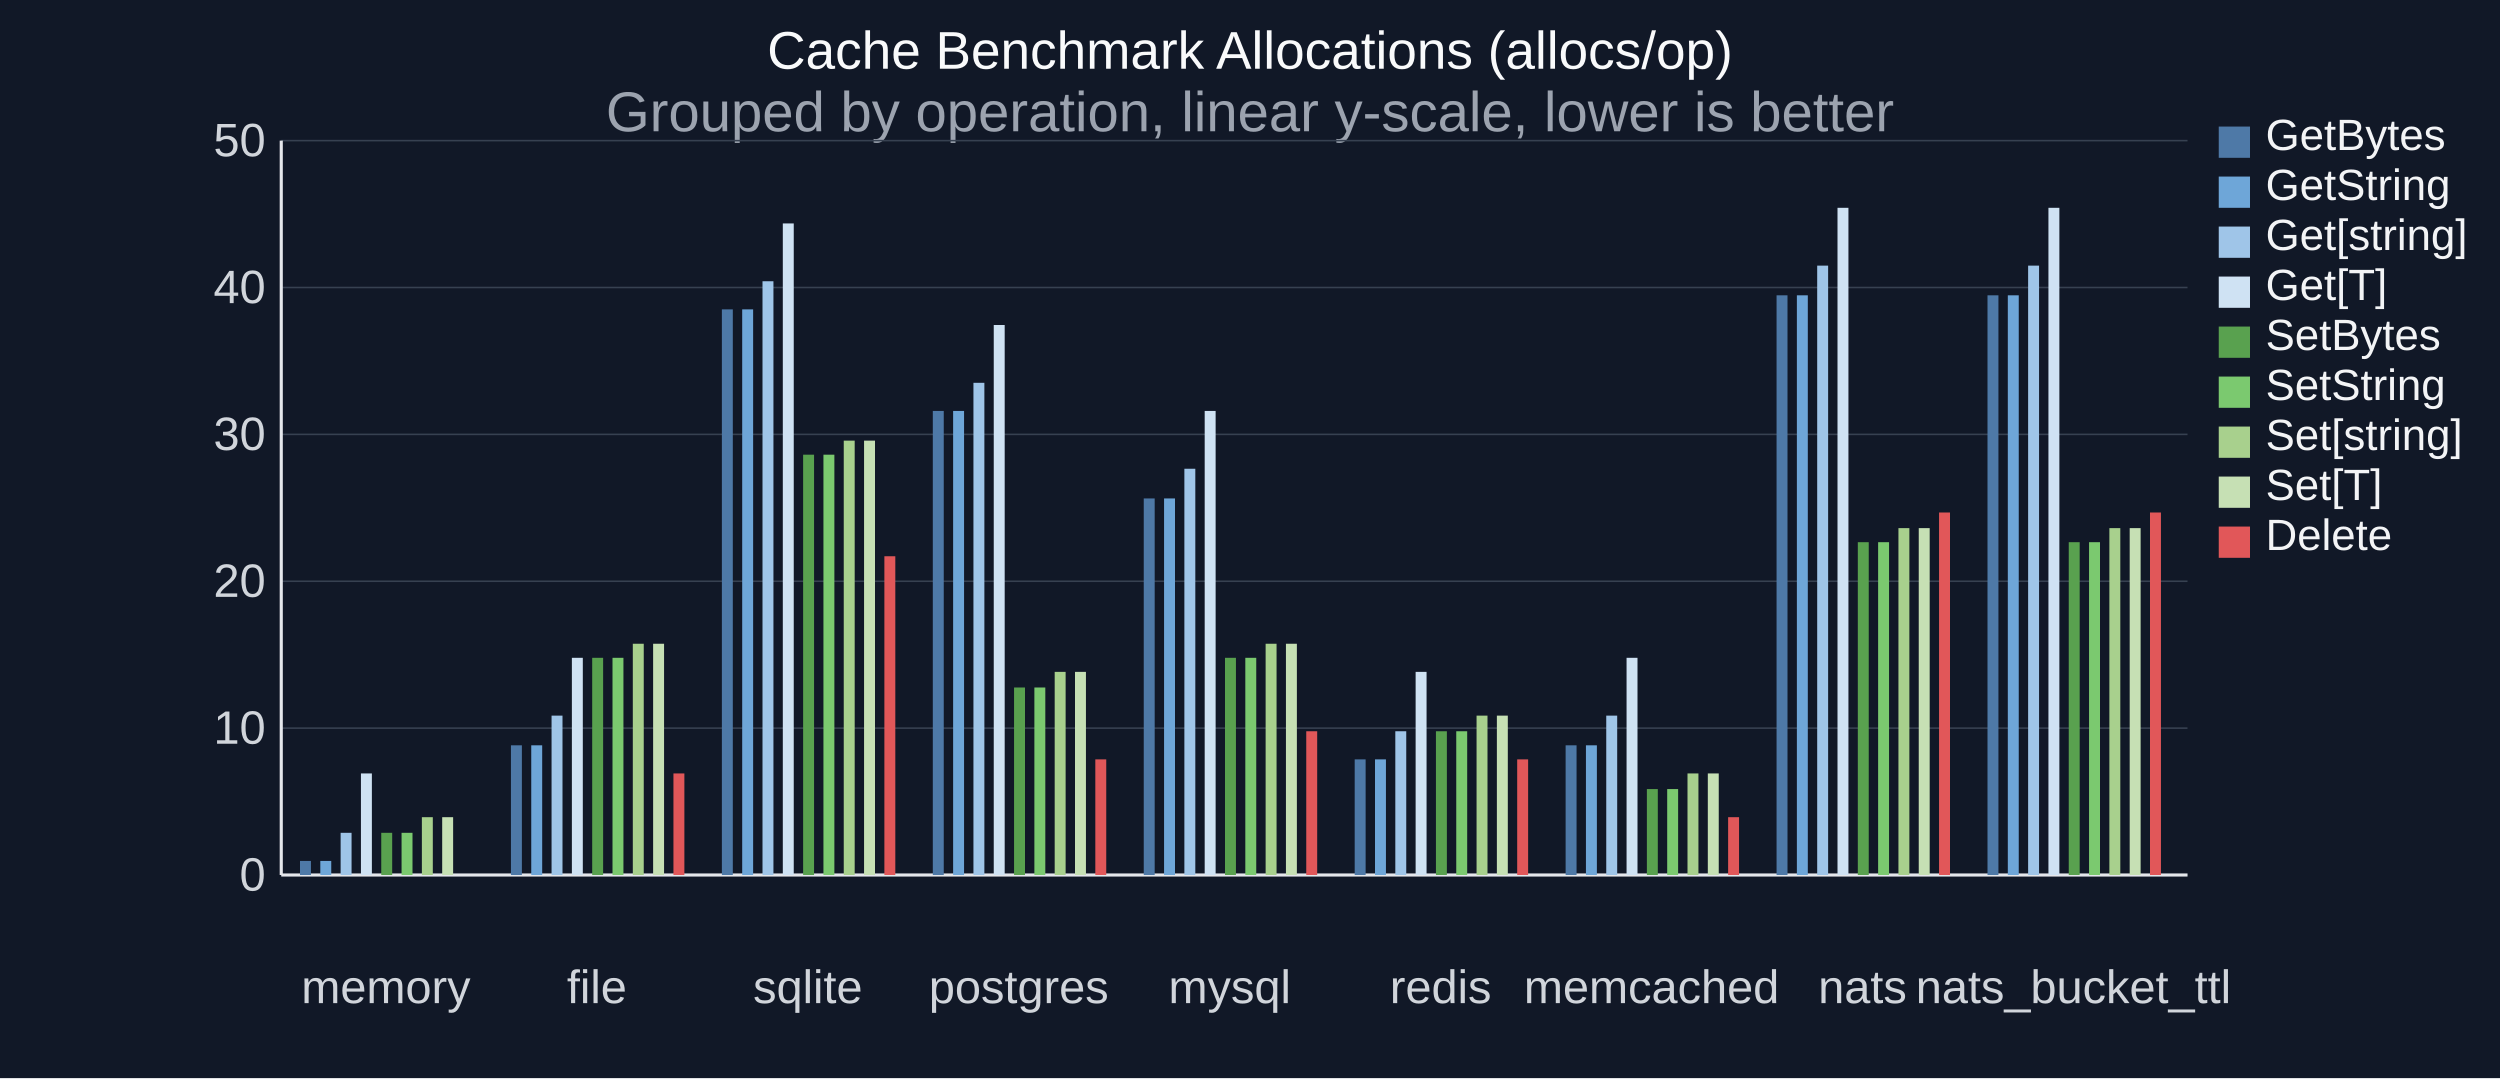
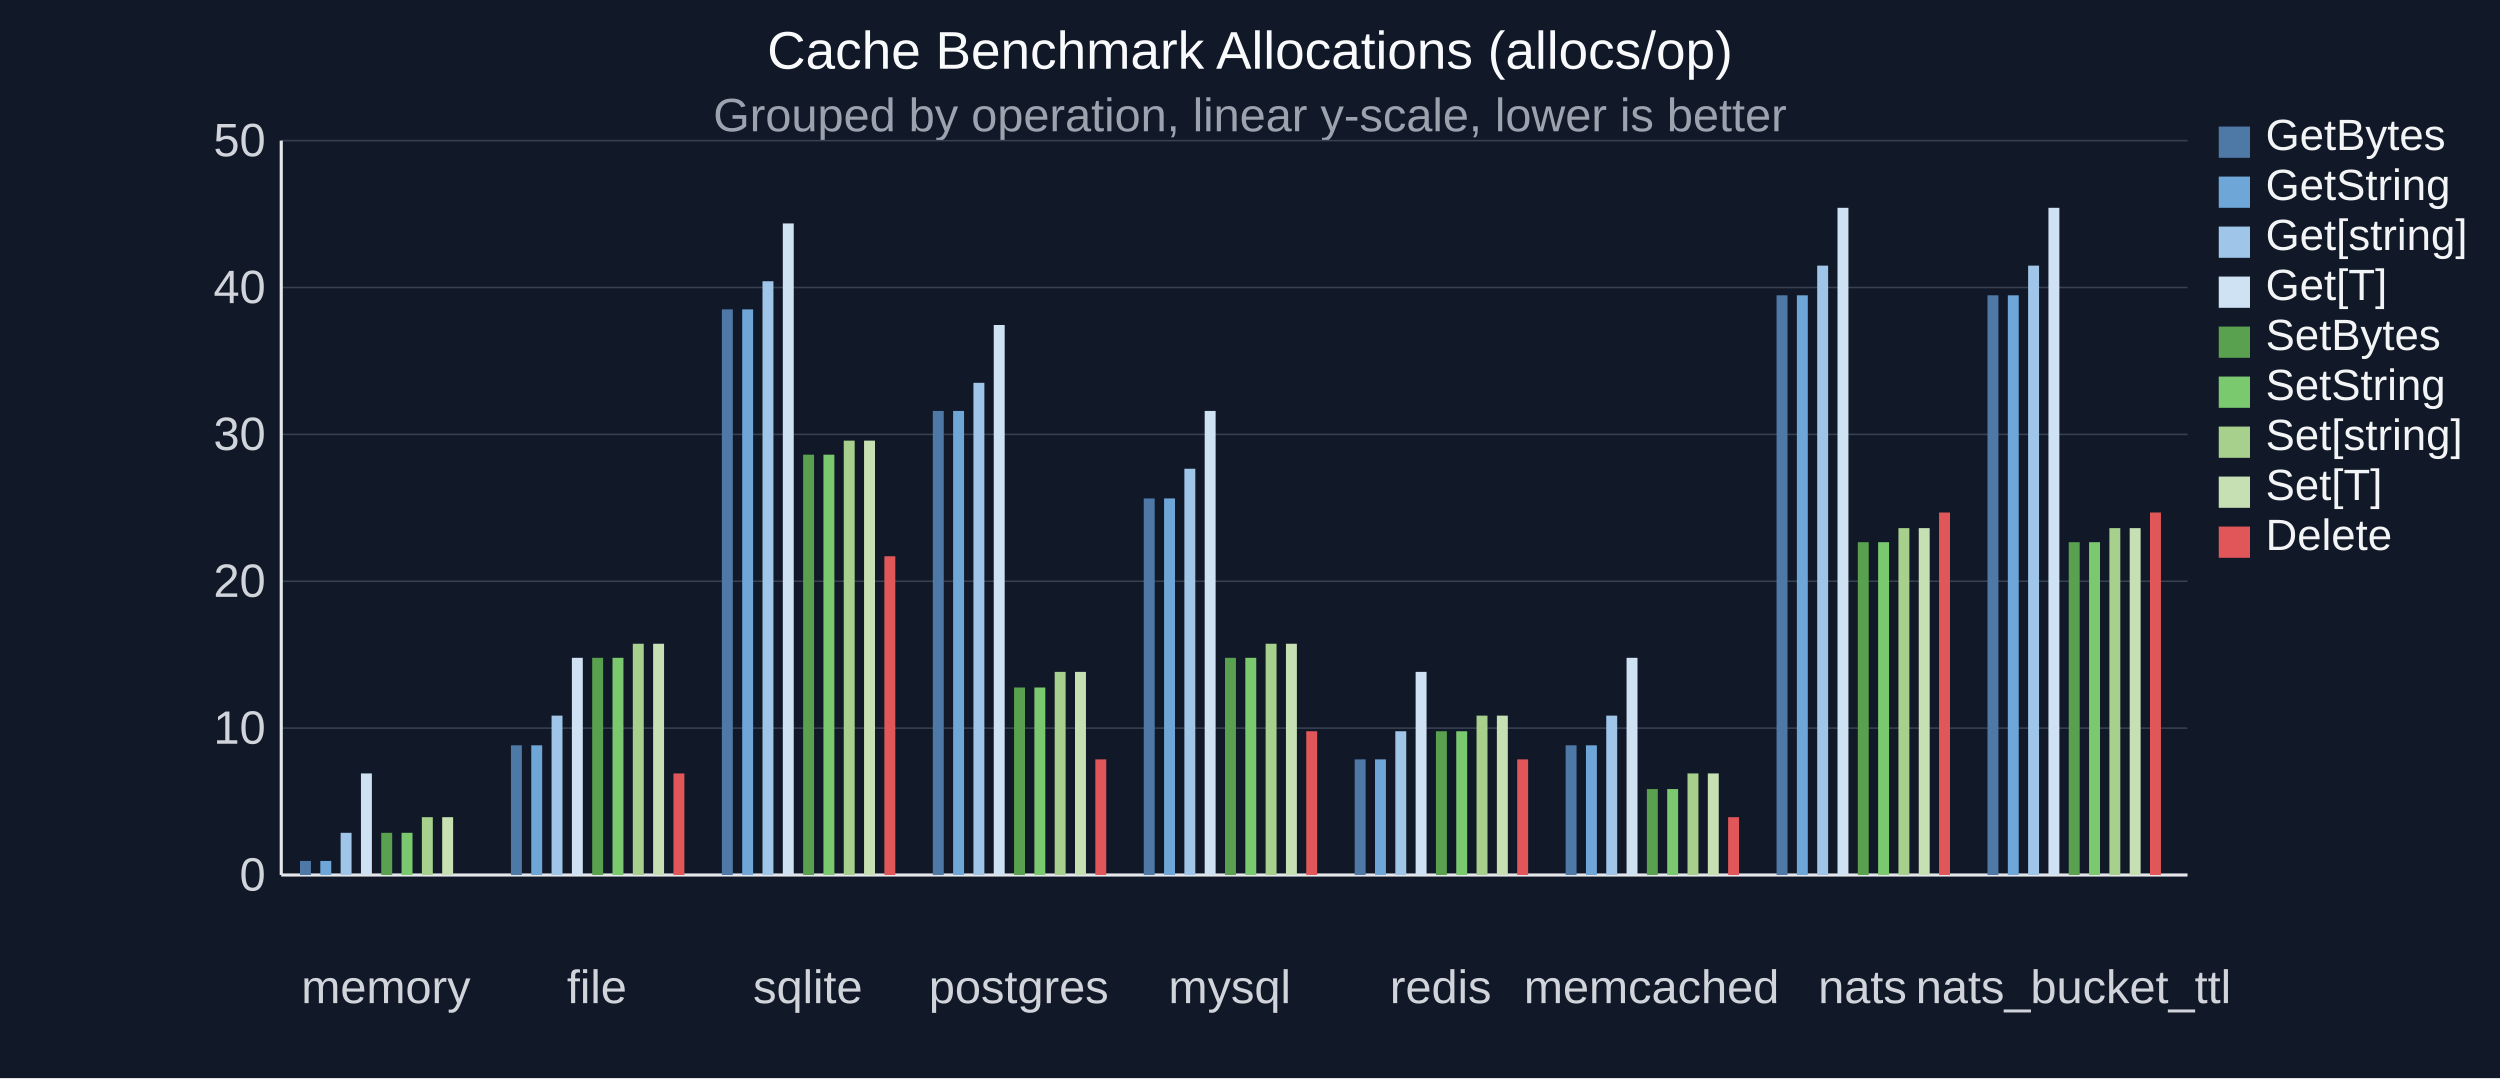
<svg xmlns="http://www.w3.org/2000/svg" width="1600" height="690" viewBox="0 0 1600 690">
  <rect width="100%" height="100%" fill="#111827" />
  <text x="800" y="44" text-anchor="middle" fill="#f9fafb" font-size="34" font-family="Arial, sans-serif">Cache Benchmark Allocations (allocs/op)</text>
-   <text x="800" y="84" text-anchor="middle" fill="#9ca3af" font-size="36" font-family="Arial, sans-serif">Grouped by operation, linear y-scale, lower is better</text>
+   <text x="800" y="84" text-anchor="middle" fill="#9ca3af" font-size="30" font-family="Arial, sans-serif">Grouped by operation, linear y-scale, lower is better</text>
  <line x1="180" y1="560" x2="1400" y2="560" stroke="#374151" stroke-width="1" />
  <text x="170" y="570" text-anchor="end" fill="#d1d5db" font-size="30" font-family="Arial, sans-serif">0</text>
  <line x1="180" y1="466" x2="1400" y2="466" stroke="#374151" stroke-width="1" />
  <text x="170" y="476" text-anchor="end" fill="#d1d5db" font-size="30" font-family="Arial, sans-serif">10</text>
  <line x1="180" y1="372" x2="1400" y2="372" stroke="#374151" stroke-width="1" />
  <text x="170" y="382" text-anchor="end" fill="#d1d5db" font-size="30" font-family="Arial, sans-serif">20</text>
  <line x1="180" y1="278" x2="1400" y2="278" stroke="#374151" stroke-width="1" />
  <text x="170" y="288" text-anchor="end" fill="#d1d5db" font-size="30" font-family="Arial, sans-serif">30</text>
  <line x1="180" y1="184" x2="1400" y2="184" stroke="#374151" stroke-width="1" />
  <text x="170" y="194" text-anchor="end" fill="#d1d5db" font-size="30" font-family="Arial, sans-serif">40</text>
  <line x1="180" y1="90" x2="1400" y2="90" stroke="#374151" stroke-width="1" />
  <text x="170" y="100" text-anchor="end" fill="#d1d5db" font-size="30" font-family="Arial, sans-serif">50</text>
  <line x1="180" y1="560" x2="1400" y2="560" stroke="#e5e7eb" stroke-width="2" />
  <line x1="180" y1="560" x2="180" y2="90" stroke="#e5e7eb" stroke-width="2" />
  <rect x="192" y="551" width="7" height="9" fill="#4e79a7" />
  <rect x="205" y="551" width="7" height="9" fill="#6ea6d8" />
  <rect x="218" y="533" width="7" height="27" fill="#9fc5e8" />
  <rect x="231" y="495" width="7" height="65" fill="#cfe2f3" />
  <rect x="244" y="533" width="7" height="27" fill="#59a14f" />
  <rect x="257" y="533" width="7" height="27" fill="#7bc96f" />
  <rect x="270" y="523" width="7" height="37" fill="#a8d08d" />
  <rect x="283" y="523" width="7" height="37" fill="#c6e0b4" />
  <rect x="296" y="560" width="7" height="0" fill="#e15759" />
  <text x="247" y="642" text-anchor="middle" fill="#d1d5db" font-size="30" font-family="Arial, sans-serif">memory</text>
  <rect x="327" y="477" width="7" height="83" fill="#4e79a7" />
  <rect x="340" y="477" width="7" height="83" fill="#6ea6d8" />
  <rect x="353" y="458" width="7" height="102" fill="#9fc5e8" />
  <rect x="366" y="421" width="7" height="139" fill="#cfe2f3" />
  <rect x="379" y="421" width="7" height="139" fill="#59a14f" />
  <rect x="392" y="421" width="7" height="139" fill="#7bc96f" />
  <rect x="405" y="412" width="7" height="148" fill="#a8d08d" />
  <rect x="418" y="412" width="7" height="148" fill="#c6e0b4" />
  <rect x="431" y="495" width="7" height="65" fill="#e15759" />
  <text x="382" y="642" text-anchor="middle" fill="#d1d5db" font-size="30" font-family="Arial, sans-serif">file</text>
  <rect x="462" y="198" width="7" height="362" fill="#4e79a7" />
  <rect x="475" y="198" width="7" height="362" fill="#6ea6d8" />
  <rect x="488" y="180" width="7" height="380" fill="#9fc5e8" />
  <rect x="501" y="143" width="7" height="417" fill="#cfe2f3" />
  <rect x="514" y="291" width="7" height="269" fill="#59a14f" />
  <rect x="527" y="291" width="7" height="269" fill="#7bc96f" />
  <rect x="540" y="282" width="7" height="278" fill="#a8d08d" />
  <rect x="553" y="282" width="7" height="278" fill="#c6e0b4" />
  <rect x="566" y="356" width="7" height="204" fill="#e15759" />
  <text x="517" y="642" text-anchor="middle" fill="#d1d5db" font-size="30" font-family="Arial, sans-serif">sqlite</text>
  <rect x="597" y="263" width="7" height="297" fill="#4e79a7" />
  <rect x="610" y="263" width="7" height="297" fill="#6ea6d8" />
  <rect x="623" y="245" width="7" height="315" fill="#9fc5e8" />
  <rect x="636" y="208" width="7" height="352" fill="#cfe2f3" />
  <rect x="649" y="440" width="7" height="120" fill="#59a14f" />
  <rect x="662" y="440" width="7" height="120" fill="#7bc96f" />
  <rect x="675" y="430" width="7" height="130" fill="#a8d08d" />
  <rect x="688" y="430" width="7" height="130" fill="#c6e0b4" />
  <rect x="701" y="486" width="7" height="74" fill="#e15759" />
  <text x="652" y="642" text-anchor="middle" fill="#d1d5db" font-size="30" font-family="Arial, sans-serif">postgres</text>
  <rect x="732" y="319" width="7" height="241" fill="#4e79a7" />
  <rect x="745" y="319" width="7" height="241" fill="#6ea6d8" />
  <rect x="758" y="300" width="7" height="260" fill="#9fc5e8" />
  <rect x="771" y="263" width="7" height="297" fill="#cfe2f3" />
  <rect x="784" y="421" width="7" height="139" fill="#59a14f" />
  <rect x="797" y="421" width="7" height="139" fill="#7bc96f" />
  <rect x="810" y="412" width="7" height="148" fill="#a8d08d" />
  <rect x="823" y="412" width="7" height="148" fill="#c6e0b4" />
  <rect x="836" y="468" width="7" height="92" fill="#e15759" />
  <text x="787" y="642" text-anchor="middle" fill="#d1d5db" font-size="30" font-family="Arial, sans-serif">mysql</text>
  <rect x="867" y="486" width="7" height="74" fill="#4e79a7" />
  <rect x="880" y="486" width="7" height="74" fill="#6ea6d8" />
  <rect x="893" y="468" width="7" height="92" fill="#9fc5e8" />
  <rect x="906" y="430" width="7" height="130" fill="#cfe2f3" />
  <rect x="919" y="468" width="7" height="92" fill="#59a14f" />
  <rect x="932" y="468" width="7" height="92" fill="#7bc96f" />
  <rect x="945" y="458" width="7" height="102" fill="#a8d08d" />
  <rect x="958" y="458" width="7" height="102" fill="#c6e0b4" />
  <rect x="971" y="486" width="7" height="74" fill="#e15759" />
  <text x="922" y="642" text-anchor="middle" fill="#d1d5db" font-size="30" font-family="Arial, sans-serif">redis</text>
  <rect x="1002" y="477" width="7" height="83" fill="#4e79a7" />
  <rect x="1015" y="477" width="7" height="83" fill="#6ea6d8" />
  <rect x="1028" y="458" width="7" height="102" fill="#9fc5e8" />
  <rect x="1041" y="421" width="7" height="139" fill="#cfe2f3" />
  <rect x="1054" y="505" width="7" height="55" fill="#59a14f" />
  <rect x="1067" y="505" width="7" height="55" fill="#7bc96f" />
  <rect x="1080" y="495" width="7" height="65" fill="#a8d08d" />
  <rect x="1093" y="495" width="7" height="65" fill="#c6e0b4" />
  <rect x="1106" y="523" width="7" height="37" fill="#e15759" />
  <text x="1057" y="642" text-anchor="middle" fill="#d1d5db" font-size="30" font-family="Arial, sans-serif">memcached</text>
  <rect x="1137" y="189" width="7" height="371" fill="#4e79a7" />
  <rect x="1150" y="189" width="7" height="371" fill="#6ea6d8" />
  <rect x="1163" y="170" width="7" height="390" fill="#9fc5e8" />
  <rect x="1176" y="133" width="7" height="427" fill="#cfe2f3" />
  <rect x="1189" y="347" width="7" height="213" fill="#59a14f" />
  <rect x="1202" y="347" width="7" height="213" fill="#7bc96f" />
  <rect x="1215" y="338" width="7" height="222" fill="#a8d08d" />
  <rect x="1228" y="338" width="7" height="222" fill="#c6e0b4" />
  <rect x="1241" y="328" width="7" height="232" fill="#e15759" />
  <text x="1192" y="642" text-anchor="middle" fill="#d1d5db" font-size="30" font-family="Arial, sans-serif">nats</text>
  <rect x="1272" y="189" width="7" height="371" fill="#4e79a7" />
  <rect x="1285" y="189" width="7" height="371" fill="#6ea6d8" />
  <rect x="1298" y="170" width="7" height="390" fill="#9fc5e8" />
  <rect x="1311" y="133" width="7" height="427" fill="#cfe2f3" />
  <rect x="1324" y="347" width="7" height="213" fill="#59a14f" />
  <rect x="1337" y="347" width="7" height="213" fill="#7bc96f" />
  <rect x="1350" y="338" width="7" height="222" fill="#a8d08d" />
  <rect x="1363" y="338" width="7" height="222" fill="#c6e0b4" />
  <rect x="1376" y="328" width="7" height="232" fill="#e15759" />
  <text x="1327" y="642" text-anchor="middle" fill="#d1d5db" font-size="30" font-family="Arial, sans-serif">nats_bucket_ttl</text>
  <rect x="1420" y="81" width="20" height="20" fill="#4e79a7" />
  <text x="1450" y="96" fill="#f3f4f6" font-size="28" font-family="Arial, sans-serif">GetBytes</text>
  <rect x="1420" y="113" width="20" height="20" fill="#6ea6d8" />
  <text x="1450" y="128" fill="#f3f4f6" font-size="28" font-family="Arial, sans-serif">GetString</text>
  <rect x="1420" y="145" width="20" height="20" fill="#9fc5e8" />
  <text x="1450" y="160" fill="#f3f4f6" font-size="28" font-family="Arial, sans-serif">Get[string]</text>
  <rect x="1420" y="177" width="20" height="20" fill="#cfe2f3" />
  <text x="1450" y="192" fill="#f3f4f6" font-size="28" font-family="Arial, sans-serif">Get[T]</text>
  <rect x="1420" y="209" width="20" height="20" fill="#59a14f" />
  <text x="1450" y="224" fill="#f3f4f6" font-size="28" font-family="Arial, sans-serif">SetBytes</text>
  <rect x="1420" y="241" width="20" height="20" fill="#7bc96f" />
  <text x="1450" y="256" fill="#f3f4f6" font-size="28" font-family="Arial, sans-serif">SetString</text>
  <rect x="1420" y="273" width="20" height="20" fill="#a8d08d" />
  <text x="1450" y="288" fill="#f3f4f6" font-size="28" font-family="Arial, sans-serif">Set[string]</text>
  <rect x="1420" y="305" width="20" height="20" fill="#c6e0b4" />
  <text x="1450" y="320" fill="#f3f4f6" font-size="28" font-family="Arial, sans-serif">Set[T]</text>
  <rect x="1420" y="337" width="20" height="20" fill="#e15759" />
  <text x="1450" y="352" fill="#f3f4f6" font-size="28" font-family="Arial, sans-serif">Delete</text>
</svg>
